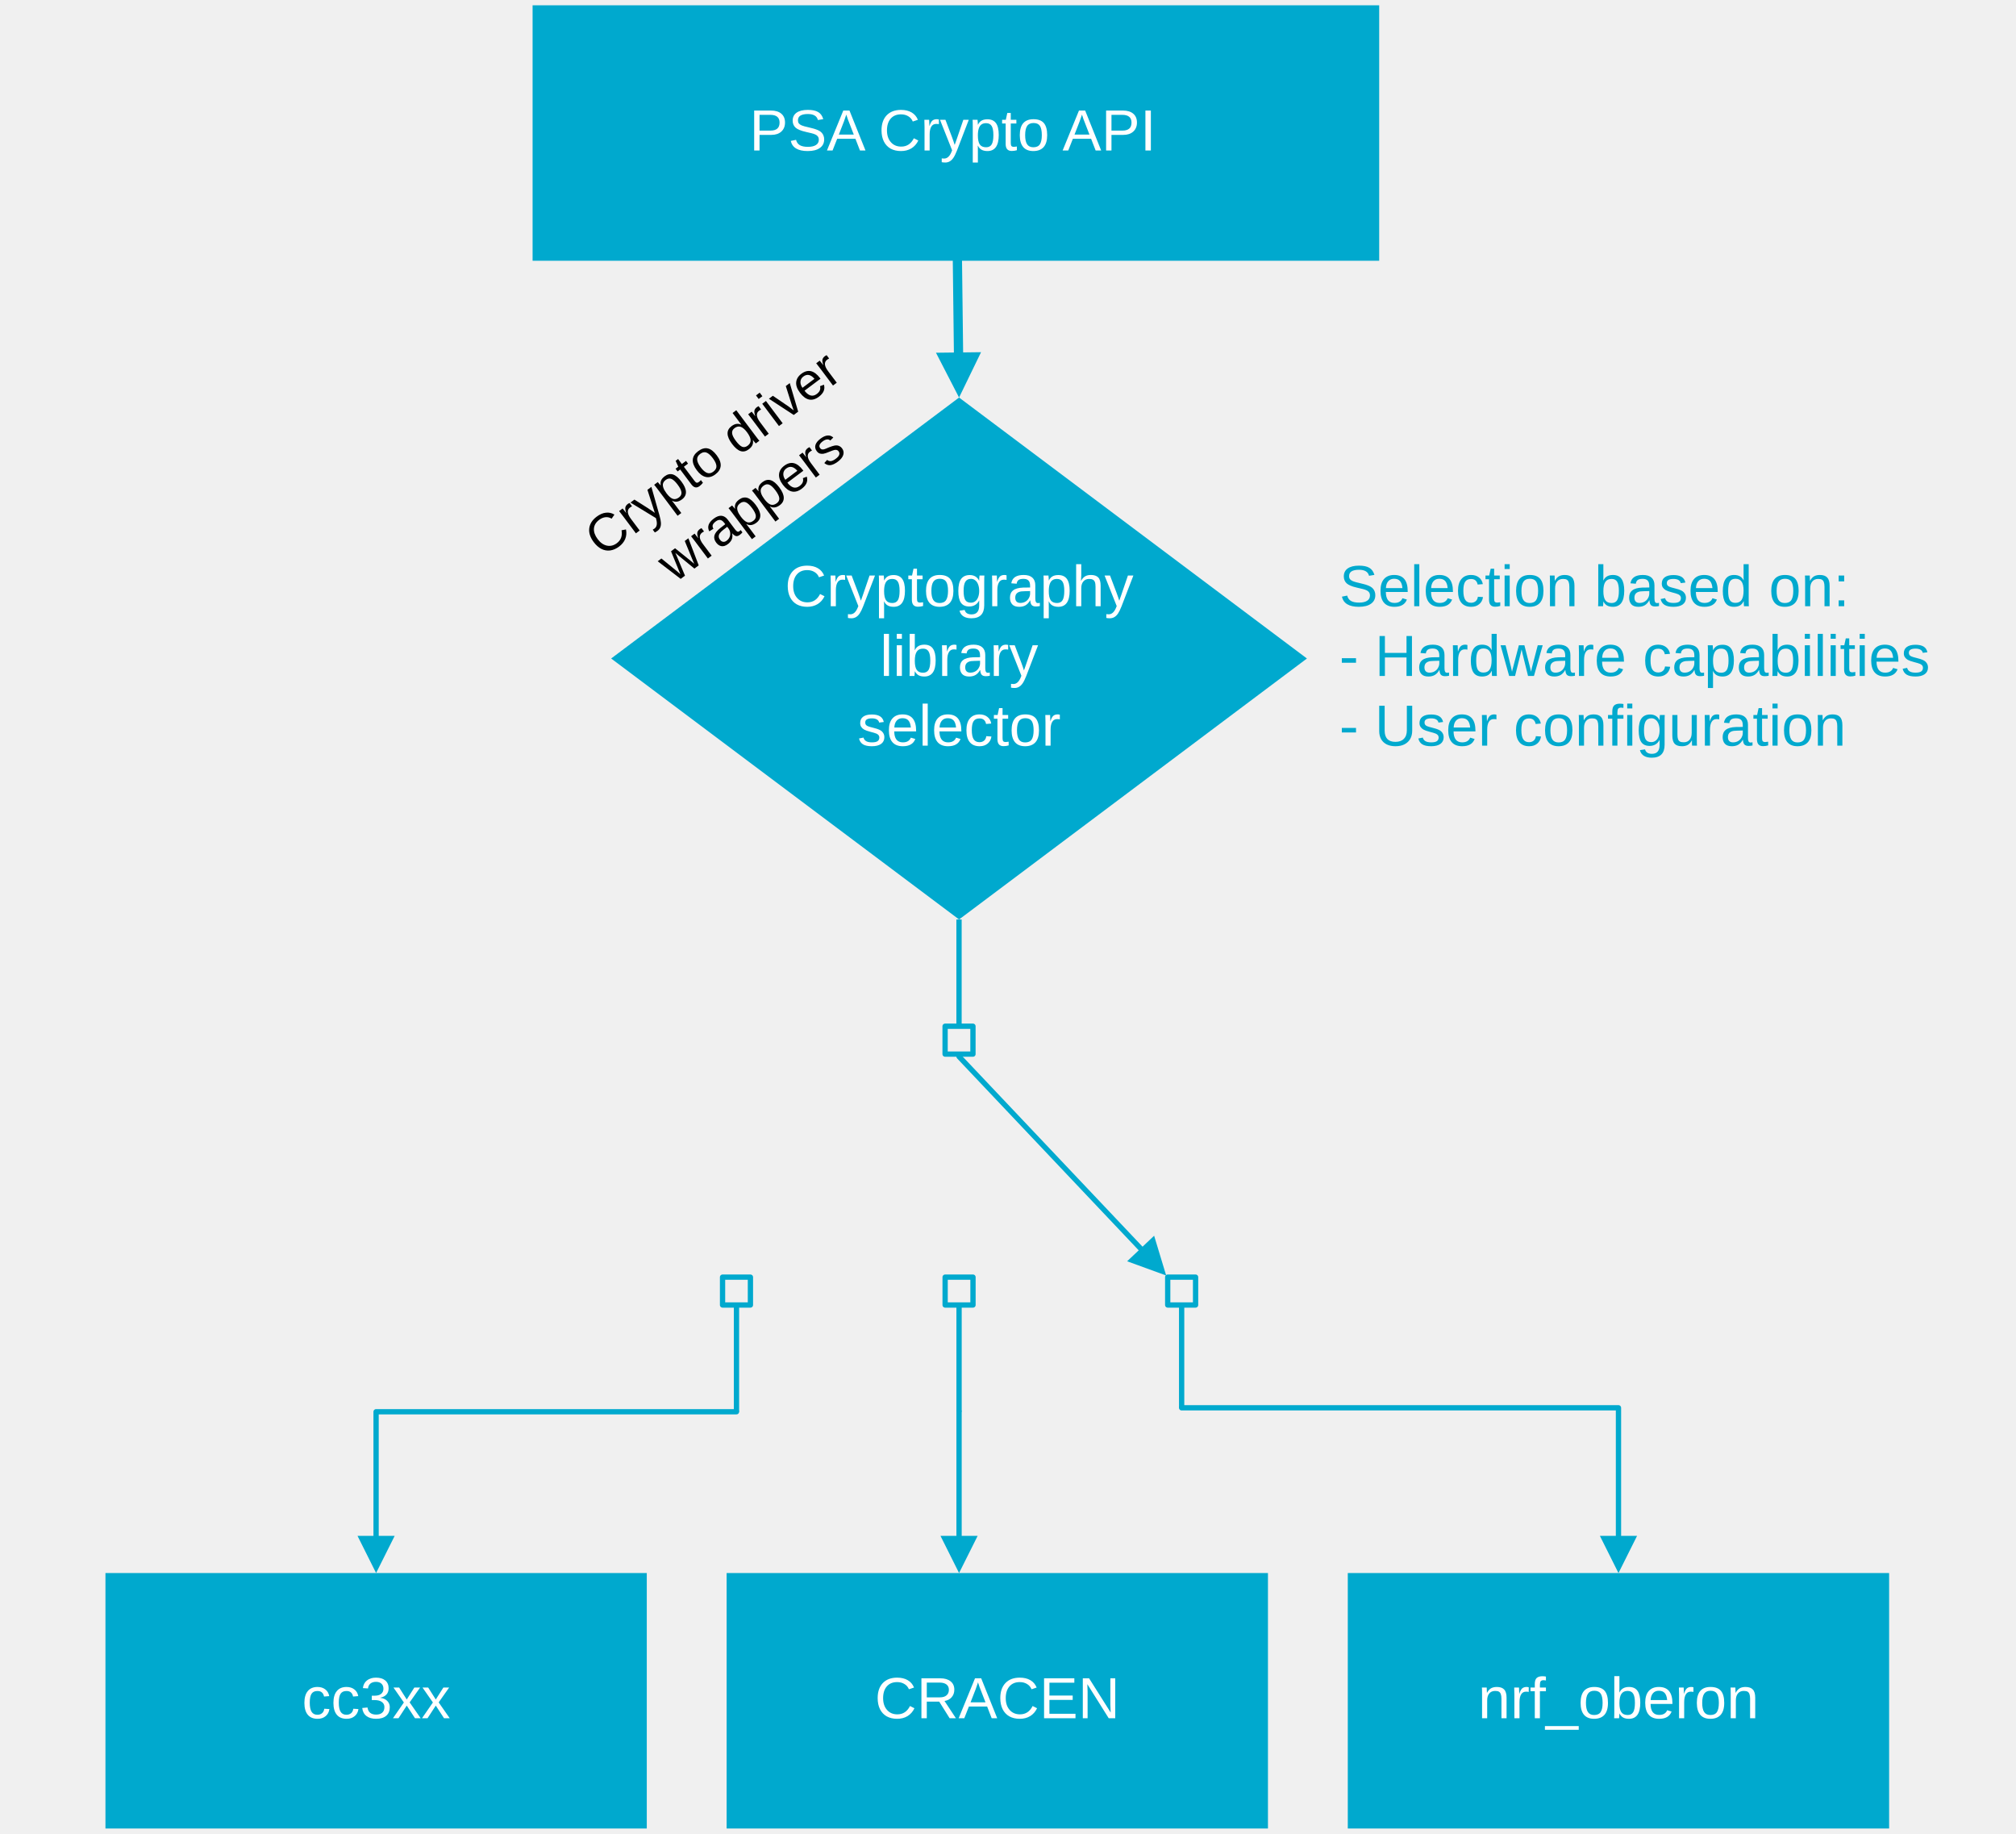
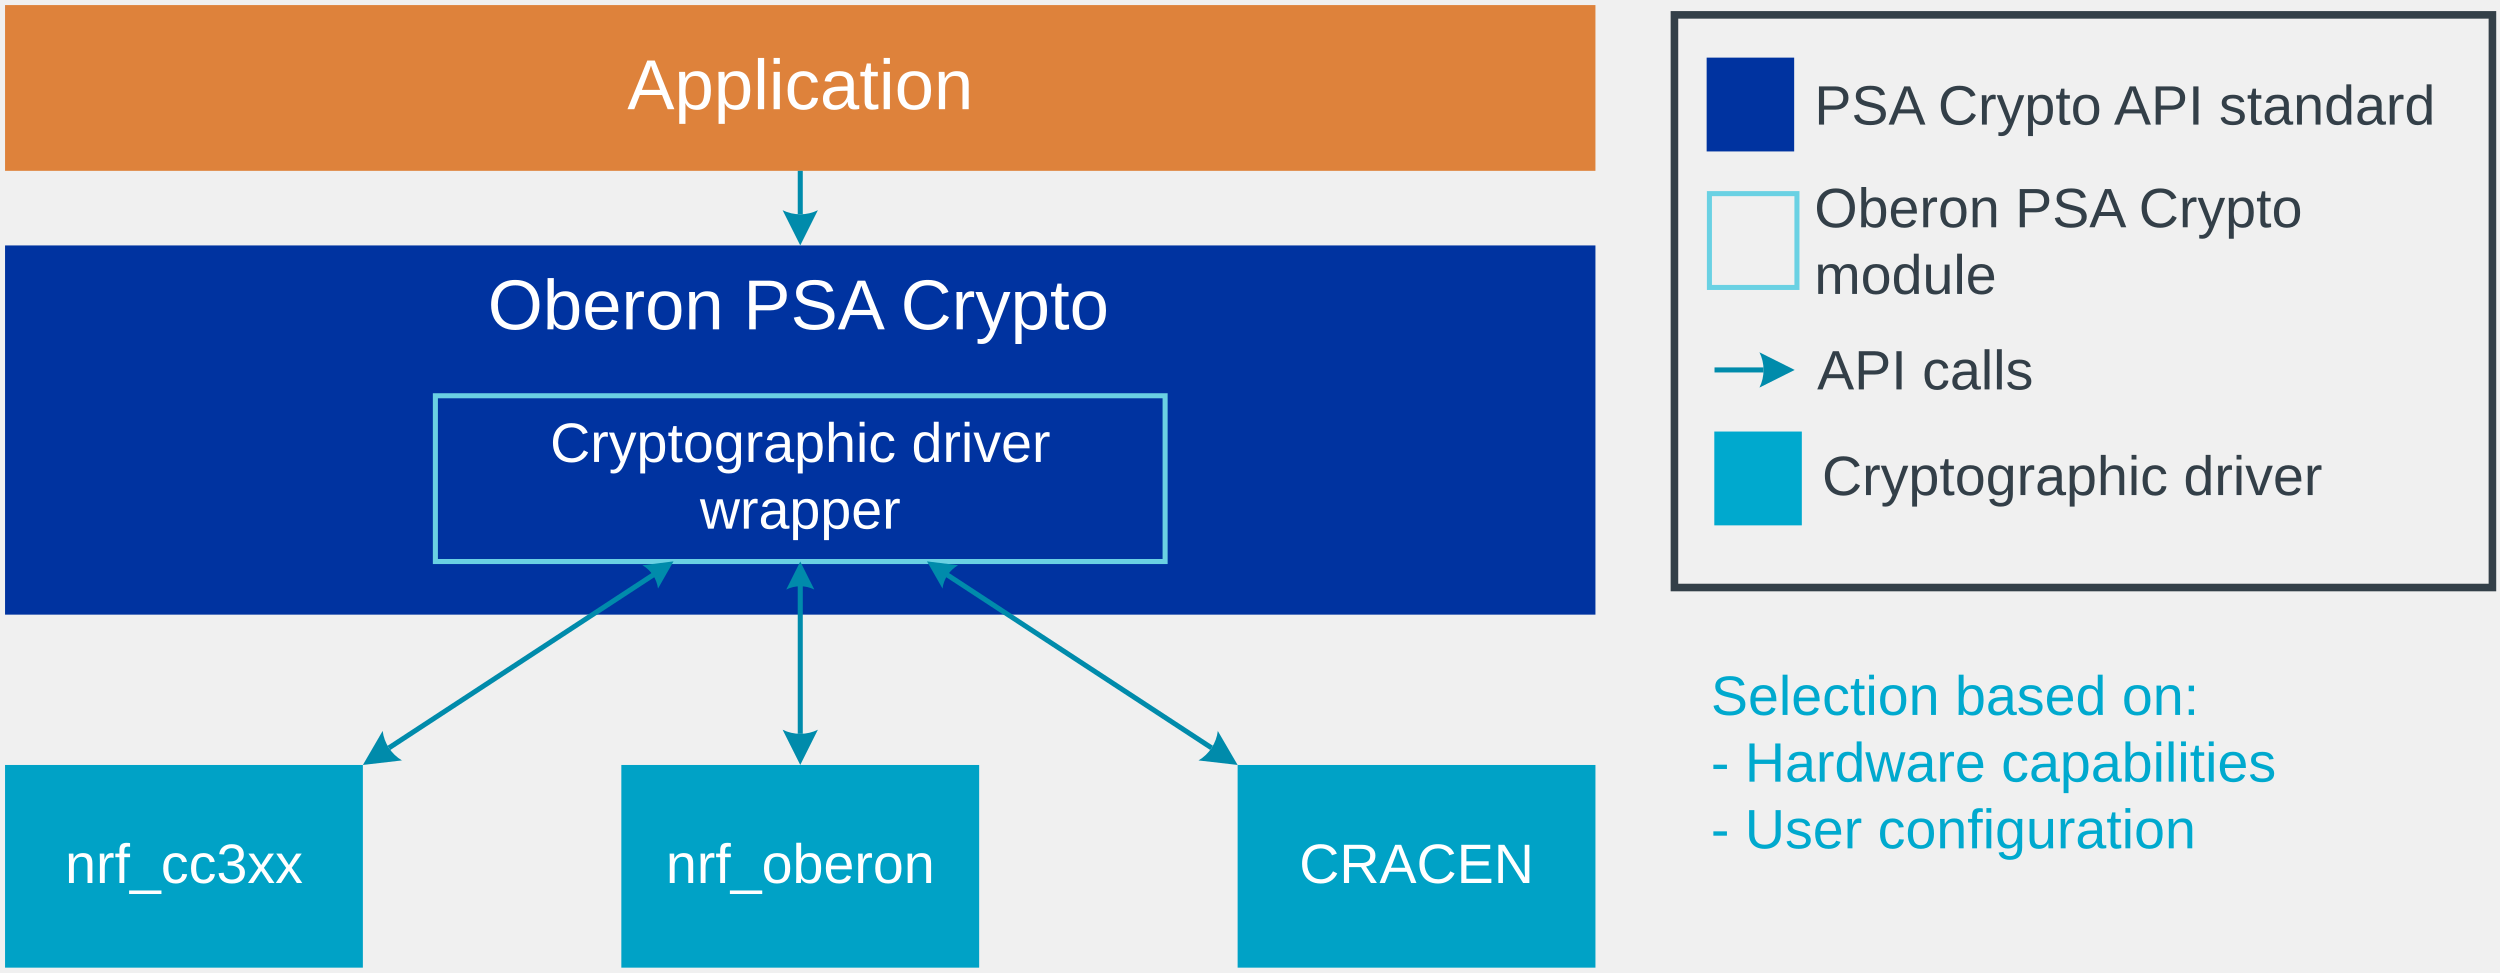
- <svg xmlns="http://www.w3.org/2000/svg" xmlns:xlink="http://www.w3.org/1999/xlink" width="5.304in" height="4.824in" viewBox="0 0 381.886 347.353" xml:space="preserve" color-interpolation-filters="sRGB" class="st14">
+ <svg xmlns="http://www.w3.org/2000/svg" xmlns:xlink="http://www.w3.org/1999/xlink" width="6.875in" height="2.675in" viewBox="0 0 495.006 192.593" xml:space="preserve" color-interpolation-filters="sRGB" class="st17">
  <style type="text/css">
	
- 		.st1 {fill:#ffffff;fill-opacity:0;stroke:none;stroke-linecap:round;stroke-linejoin:round;stroke-width:0.24}
- 		.st2 {fill:#00a9ce;stroke:none;stroke-width:1}
- 		.st3 {fill:#ffffff;font-family:Arial;font-size:0.917em}
- 		.st4 {marker-start:url(#mrkr21-12);stroke:#00a9ce;stroke-linecap:butt;stroke-width:1}
- 		.st5 {fill:#00a9ce;fill-opacity:1;stroke:#00a9ce;stroke-opacity:1;stroke-width:0.284}
- 		.st6 {fill:none;stroke:none;stroke-width:1}
- 		.st7 {font-size:1em}
- 		.st8 {marker-end:url(#mrkr4-51);stroke:#00a9ce;stroke-linecap:round;stroke-linejoin:round;stroke-width:1}
- 		.st9 {marker-end:url(#mrkr4-57);stroke:#00a9ce;stroke-linecap:round;stroke-linejoin:round;stroke-width:1.75}
- 		.st10 {fill:#00a9ce;fill-opacity:1;stroke:#00a9ce;stroke-opacity:1;stroke-width:0.41}
- 		.st11 {fill:none;stroke:none;stroke-linecap:round;stroke-linejoin:round;stroke-width:0.75}
- 		.st12 {fill:#00a9ce;font-family:Arial;font-size:0.917em}
- 		.st13 {fill:#000000;font-family:Arial;font-size:0.833em}
- 		.st14 {fill:none;fill-rule:evenodd;font-size:12px;overflow:visible;stroke-linecap:square;stroke-miterlimit:3}
+ 		.st1 {fill:#0033a0;stroke:none;stroke-width:1}
+ 		.st2 {fill:#ffffff;font-family:Arial;font-size:1.167em}
+ 		.st3 {fill:#de823b;stroke:none;stroke-width:1}
+ 		.st4 {marker-end:url(#mrkr5-12);stroke:#008bab;stroke-linecap:butt;stroke-width:1}
+ 		.st5 {fill:#008bab;fill-opacity:1;stroke:#008bab;stroke-opacity:1;stroke-width:0.284}
+ 		.st6 {fill:none;stroke:#333f48;stroke-width:1.5}
+ 		.st7 {fill:none;stroke:#6ad1e3;stroke-width:1}
+ 		.st8 {fill:none;stroke:none;stroke-width:1}
+ 		.st9 {fill:#333f48;font-family:Arial;font-size:0.917em}
+ 		.st10 {font-size:1em}
+ 		.st11 {fill:#ffffff;font-family:Arial;font-size:0.917em}
+ 		.st12 {fill:#00a2c6;stroke:none;stroke-width:1}
+ 		.st13 {marker-end:url(#mrkr5-12);marker-start:url(#mrkr5-57);stroke:#008bab;stroke-linecap:butt;stroke-width:1}
+ 		.st14 {fill:#008bab;fill-opacity:1;stroke:#008bab;stroke-opacity:1;stroke-width:0.357}
+ 		.st15 {fill:#00a9ce;font-family:Arial;font-size:0.917em}
+ 		.st16 {fill:#00a9ce;stroke:none;stroke-width:1}
+ 		.st17 {fill:none;fill-rule:evenodd;font-size:12px;overflow:visible;stroke-linecap:square;stroke-miterlimit:3}
	
	</style>
  <defs id="Markers">
-     <g id="lend21">
-       <path d="M 0.75 -0.75 L 0.75 0.75 L -0.75 0.75 L -0.75 -0.75 L 0.75 -0.75 " style="stroke-linecap:round;stroke-linejoin:round;fill:none" />
+     <g id="lend5">
+       <path d="M 2 1 L 0 0 L 1.981 -0.993 C 1.672 -0.365 1.673 0.373 1.985 1 " style="stroke:none" />
    </g>
-     <marker id="mrkr21-12" class="st5" refX="2.28" orient="auto" markerUnits="strokeWidth" overflow="visible">
-       <use xlink:href="#lend21" transform="scale(3.52) " />
+     <marker id="mrkr5-12" class="st5" refX="-6.16" orient="auto" markerUnits="strokeWidth" overflow="visible">
+       <use xlink:href="#lend5" transform="scale(-3.52,-3.52) " />
    </marker>
-     <g id="lend4">
-       <path d="M 2 1 L 0 0 L 2 -1 L 2 1 " style="stroke:none" />
-     </g>
-     <marker id="mrkr4-51" class="st5" refX="-7.04" orient="auto" markerUnits="strokeWidth" overflow="visible">
-       <use xlink:href="#lend4" transform="scale(-3.52,-3.52) " />
-     </marker>
-     <marker id="mrkr4-57" class="st10" refX="-4.88" orient="auto" markerUnits="strokeWidth" overflow="visible">
-       <use xlink:href="#lend4" transform="scale(-2.44,-2.44) " />
+     <marker id="mrkr5-57" class="st14" refX="4.54" orient="auto" markerUnits="strokeWidth" overflow="visible">
+       <use xlink:href="#lend5" transform="scale(2.8) " />
    </marker>
  </defs>
  <g>
-     <g id="shape259-1" transform="translate(221.969,-76.9586)">
-       <rect x="0" y="343.623" width="3.73" height="3.73" class="st1" />
+     <g id="shape300-1" transform="translate(1,-70.8964)">
+       <rect x="0" y="119.489" width="314.901" height="73.104" class="st1" />
+       <text x="95.59" y="136.09" class="st2">Oberon PSA Crypto</text>
    </g>
-     <g id="shape59-3" transform="translate(100.881,-297.958)">
-       <path d="M0 298.96 L0 347.35 L160.38 347.35 L160.38 298.96 L0 298.96 L0 298.96 Z" class="st2" />
-       <text x="41.07" y="326.46" class="st3">PSA Crypto API</text>
+     <g id="shape301-4" transform="translate(1,-158.77)">
+       <rect x="0" y="159.77" width="314.901" height="32.822" class="st3" />
+       <text x="123.21" y="180.38" class="st2">Application</text>
    </g>
-     <g id="group222-6" transform="translate(124.976,-79.9412)">
-       <g id="shape223-7" transform="translate(7.44095,-22.8577)">
-         <path d="M7.09 349.63 L7.09 349.99 L7.09 370.21" class="st4" />
-       </g>
-       <g id="shape224-13" transform="translate(-24.4488,-22.8577)">
-         <rect x="0" y="324.676" width="77.953" height="22.677" class="st6" />
-       </g>
+     <g id="shape306-7" transform="translate(151.364,-158.77)">
+       <path d="M7.09 192.59 L7.09 201.2" class="st4" />
    </g>
-     <g id="shape228-15" transform="translate(115.763,-173.189)">
-       <path d="M65.91 347.35 L131.81 297.92 L65.91 248.49 L0 297.92 L65.91 347.35 Z" class="st2" />
-       <text x="32.89" y="288.02" class="st3">Cryptography <tspan x="50.93" dy="1.2em" class="st7">li</tspan>brary <tspan x="46.65" dy="1.2em" class="st7">selector</tspan>
+     <g id="shape307-13" transform="translate(331.543,-76.2673)">
+       <rect x="0" y="79.207" width="161.963" height="113.386" class="st6" />
+     </g>
+     <g id="shape308-15" transform="translate(337.921,-162.611)">
+       <rect x="0" y="174.016" width="17.329" height="18.576" class="st1" />
+     </g>
+     <g id="shape309-17" transform="translate(338.469,-135.681)">
+       <rect x="0" y="174.016" width="17.329" height="18.576" class="st7" />
+     </g>
+     <g id="shape310-19" transform="translate(355.25,-161.269)">
+       <rect x="0" y="172.675" width="138.256" height="19.918" class="st8" />
+       <text x="4" y="185.93" class="st9">PSA Crypto API standard</text>
+     </g>
+     <g id="shape311-22" transform="translate(355.798,-108.828)">
+       <rect x="0" y="172.675" width="137.708" height="19.918" class="st8" />
+       <text x="4" y="185.93" class="st9">API calls</text>
+     </g>
+     <g id="shape312-25" transform="translate(355.25,-134.34)">
+       <rect x="0" y="172.675" width="138.256" height="19.918" class="st8" />
+       <text x="4" y="179.33" class="st9">Oberon PSA Crypto <tspan x="4" dy="1.2em" class="st10">module</tspan>
      </text>
    </g>
-     <g id="group229-20" transform="translate(167.141,-79.9412)">
-       <g id="shape230-21" transform="translate(7.44095,-22.8577)">
-         <path d="M7.09 349.63 L7.09 349.99 L7.09 370.21" class="st4" />
-       </g>
-       <g id="shape231-26" transform="translate(-24.4488,-22.8577)">
-         <rect x="0" y="324.676" width="77.953" height="22.677" class="st6" />
-       </g>
+     <g id="shape314-29" transform="translate(339.48,-112.267)">
+       <path d="M0 185.51 L9.71 185.51" class="st4" />
    </g>
-     <g id="group235-28" transform="translate(196.196,521.517) rotate(180)">
-       <g id="shape236-29" transform="translate(7.44095,-22.8577)">
-         <path d="M7.09 349.63 L7.09 349.99 L7.09 370.21" class="st4" />
-       </g>
-       <g id="shape237-34" transform="translate(-24.4488,-22.8577)">
-         <rect x="0" y="324.676" width="77.953" height="22.677" class="st6" />
-       </g>
+     <g id="shape315-34" transform="translate(338.309,-118.504)">
+       <rect x="0" y="190.892" width="1.171" height="1.701" class="st8" />
    </g>
-     <g id="shape243-36" transform="translate(19.9629,-1)">
-       <path d="M0 298.96 L0 347.35 L102.55 347.35 L102.55 298.96 L0 298.96 L0 298.96 Z" class="st2" />
-       <text x="37.22" y="326.46" class="st3">cc3xx</text>
+     <g id="shape316-36" transform="translate(355.354,-118.504)">
+       <rect x="0" y="190.892" width="1.171" height="1.701" class="st8" />
    </g>
-     <g id="shape244-39" transform="translate(137.639,-1)">
-       <path d="M0 298.96 L0 347.35 L102.55 347.35 L102.55 298.96 L0 298.96 L0 298.96 Z" class="st2" />
-       <text x="28.05" y="326.46" class="st3">CRACEN</text>
-     </g>
-     <g id="shape245-42" transform="translate(255.314,-1)">
-       <path d="M0 298.96 L0 347.35 L102.55 347.35 L102.55 298.96 L0 298.96 L0 298.96 Z" class="st2" />
-       <text x="24.67" y="326.46" class="st3">nrf_oberon</text>
-     </g>
-     <g id="group247-45" transform="translate(0,-119.478)">
- 			</g>
-     <g id="shape255-46" transform="translate(181.669,-147.213)">
-       <path d="M0 347.35 L34.4 383.7" class="st8" />
-     </g>
-     <g id="shape256-52" transform="translate(174.428,-297.958)">
-       <path d="M6.93 347.35 L7.14 364.72" class="st9" />
-     </g>
-     <g id="shape257-58" transform="translate(223.834,-80.6884)">
-       <path d="M0 347.35 L82.76 347.35 L82.76 371.61" class="st8" />
-     </g>
-     <g id="shape258-63" transform="translate(304.724,-45.665)">
-       <rect x="0" y="343.623" width="3.73" height="3.73" class="st1" />
-     </g>
-     <g id="group232-65" transform="translate(209.307,-79.9412)">
-       <g id="shape233-66" transform="translate(7.44094,-22.8577)">
-         <path d="M7.09 349.63 L7.09 349.99 L7.09 369.46" class="st4" />
-       </g>
-       <g id="shape234-71" transform="translate(-24.4488,-22.8577)">
-         <rect x="0" y="324.676" width="77.953" height="22.677" class="st6" />
-       </g>
-     </g>
-     <g id="shape260-73" transform="translate(137.639,-76.2114)">
-       <rect x="0" y="343.623" width="3.73" height="3.73" class="st1" />
-     </g>
-     <g id="shape261-75" transform="translate(69.3731,-45.665)">
-       <rect x="0" y="343.623" width="3.73" height="3.73" class="st1" />
-     </g>
-     <g id="shape262-77" transform="translate(139.503,-79.9412)">
-       <path d="M0 347.35 L-68.27 347.35 L-68.27 370.86" class="st8" />
-     </g>
-     <g id="shape263-82" transform="translate(178.498,-149.429)">
-       <rect x="0" y="343.623" width="3.73" height="3.73" class="st1" />
-     </g>
-     <g id="shape265-84" transform="translate(219.041,-102.023)">
-       <rect x="0" y="343.623" width="3.73" height="3.73" class="st1" />
-     </g>
-     <g id="shape266-86" transform="translate(179.804,-147.213)">
-       <rect x="0" y="343.623" width="3.73" height="3.73" class="st1" />
-     </g>
-     <g id="shape267-88" transform="translate(249.7,-195.689)">
-       <rect x="0" y="293.495" width="131.811" height="53.858" class="st11" />
-       <text x="4" y="310.52" class="st12">Selection based on: <tspan x="4" dy="1.2em" class="st7">-</tspan> Hardware capabilities <tspan x="4" dy="1.2em" class="st7">-</tspan> User configuration</text>
-     </g>
-     <g id="shape268-93" transform="translate(-90.526,-154.887) rotate(-36.863)">
-       <rect x="0" y="321.27" width="71.969" height="26.082" class="st11" />
-       <text x="7.37" y="331.31" class="st13">Crypto driver <tspan x="15.42" dy="1.2em" class="st7">wrappers</tspan>
+     <g id="shape317-38" transform="translate(86.2072,-81.4144)">
+       <rect x="0" y="159.77" width="144.487" height="32.822" class="st7" />
+       <text x="22.72" y="172.88" class="st11">Cryptographic driver <tspan x="52.37" dy="1.2em" class="st10">wrapper</tspan>
      </text>
    </g>
-     <g id="shape270-97" transform="translate(179.804,-76.2114)">
-       <rect x="0" y="343.623" width="3.73" height="3.73" class="st1" />
+     <g id="shape325-42" transform="translate(1,-1)">
+       <rect x="0" y="152.46" width="70.849" height="40.133" class="st12" />
+       <text x="11.89" y="175.83" class="st11">nrf_cc3xx</text>
    </g>
-     <g id="shape271-99" transform="translate(179.804,-45.665)">
-       <rect x="0" y="343.623" width="3.73" height="3.73" class="st1" />
+     <g id="shape326-45" transform="translate(123.026,-1)">
+       <rect x="0" y="152.46" width="70.849" height="40.133" class="st12" />
+       <text x="8.82" y="175.83" class="st11">nrf_oberon</text>
    </g>
-     <g id="shape272-101" transform="translate(174.582,-79.9412)">
-       <path d="M7.09 347.35 L7.09 370.86" class="st8" />
+     <g id="shape327-48" transform="translate(245.053,-1)">
+       <rect x="0" y="152.46" width="70.849" height="40.133" class="st12" />
+       <text x="12.2" y="175.83" class="st11">CRACEN</text>
+     </g>
+     <g id="shape329-51" transform="translate(183.52,-81.4144)">
+       <path d="M3.8 195.08 L4.1 195.28 L56.38 229.5" class="st13" />
+     </g>
+     <g id="shape330-59" transform="translate(151.364,-81.4144)">
+       <path d="M7.09 197.13 L7.09 197.49 L7.09 226.71" class="st13" />
+     </g>
+     <g id="shape331-66" transform="translate(133.382,-81.4144)">
+       <path d="M-3.8 195.08 L-4.1 195.28 L-56.38 229.5" class="st13" />
+     </g>
+     <g id="shape333-73" transform="translate(334.766,-14.2035)">
+       <rect x="0" y="138.734" width="131.811" height="53.858" class="st8" />
+       <text x="4" y="155.76" class="st15">Selection based on: <tspan x="4" dy="1.2em" class="st10">-</tspan> Hardware capabilities <tspan x="4" dy="1.2em" class="st10">-</tspan> User configuration</text>
+     </g>
+     <g id="shape334-78" transform="translate(339.436,-88.5751)">
+       <rect x="0" y="174.016" width="17.329" height="18.576" class="st16" />
+     </g>
+     <g id="shape335-80" transform="translate(356.765,-87.9043)">
+       <rect x="0" y="172.675" width="119.733" height="19.918" class="st8" />
+       <text x="4" y="185.93" class="st9">Cryptographic driver</text>
    </g>
  </g>
</svg>
